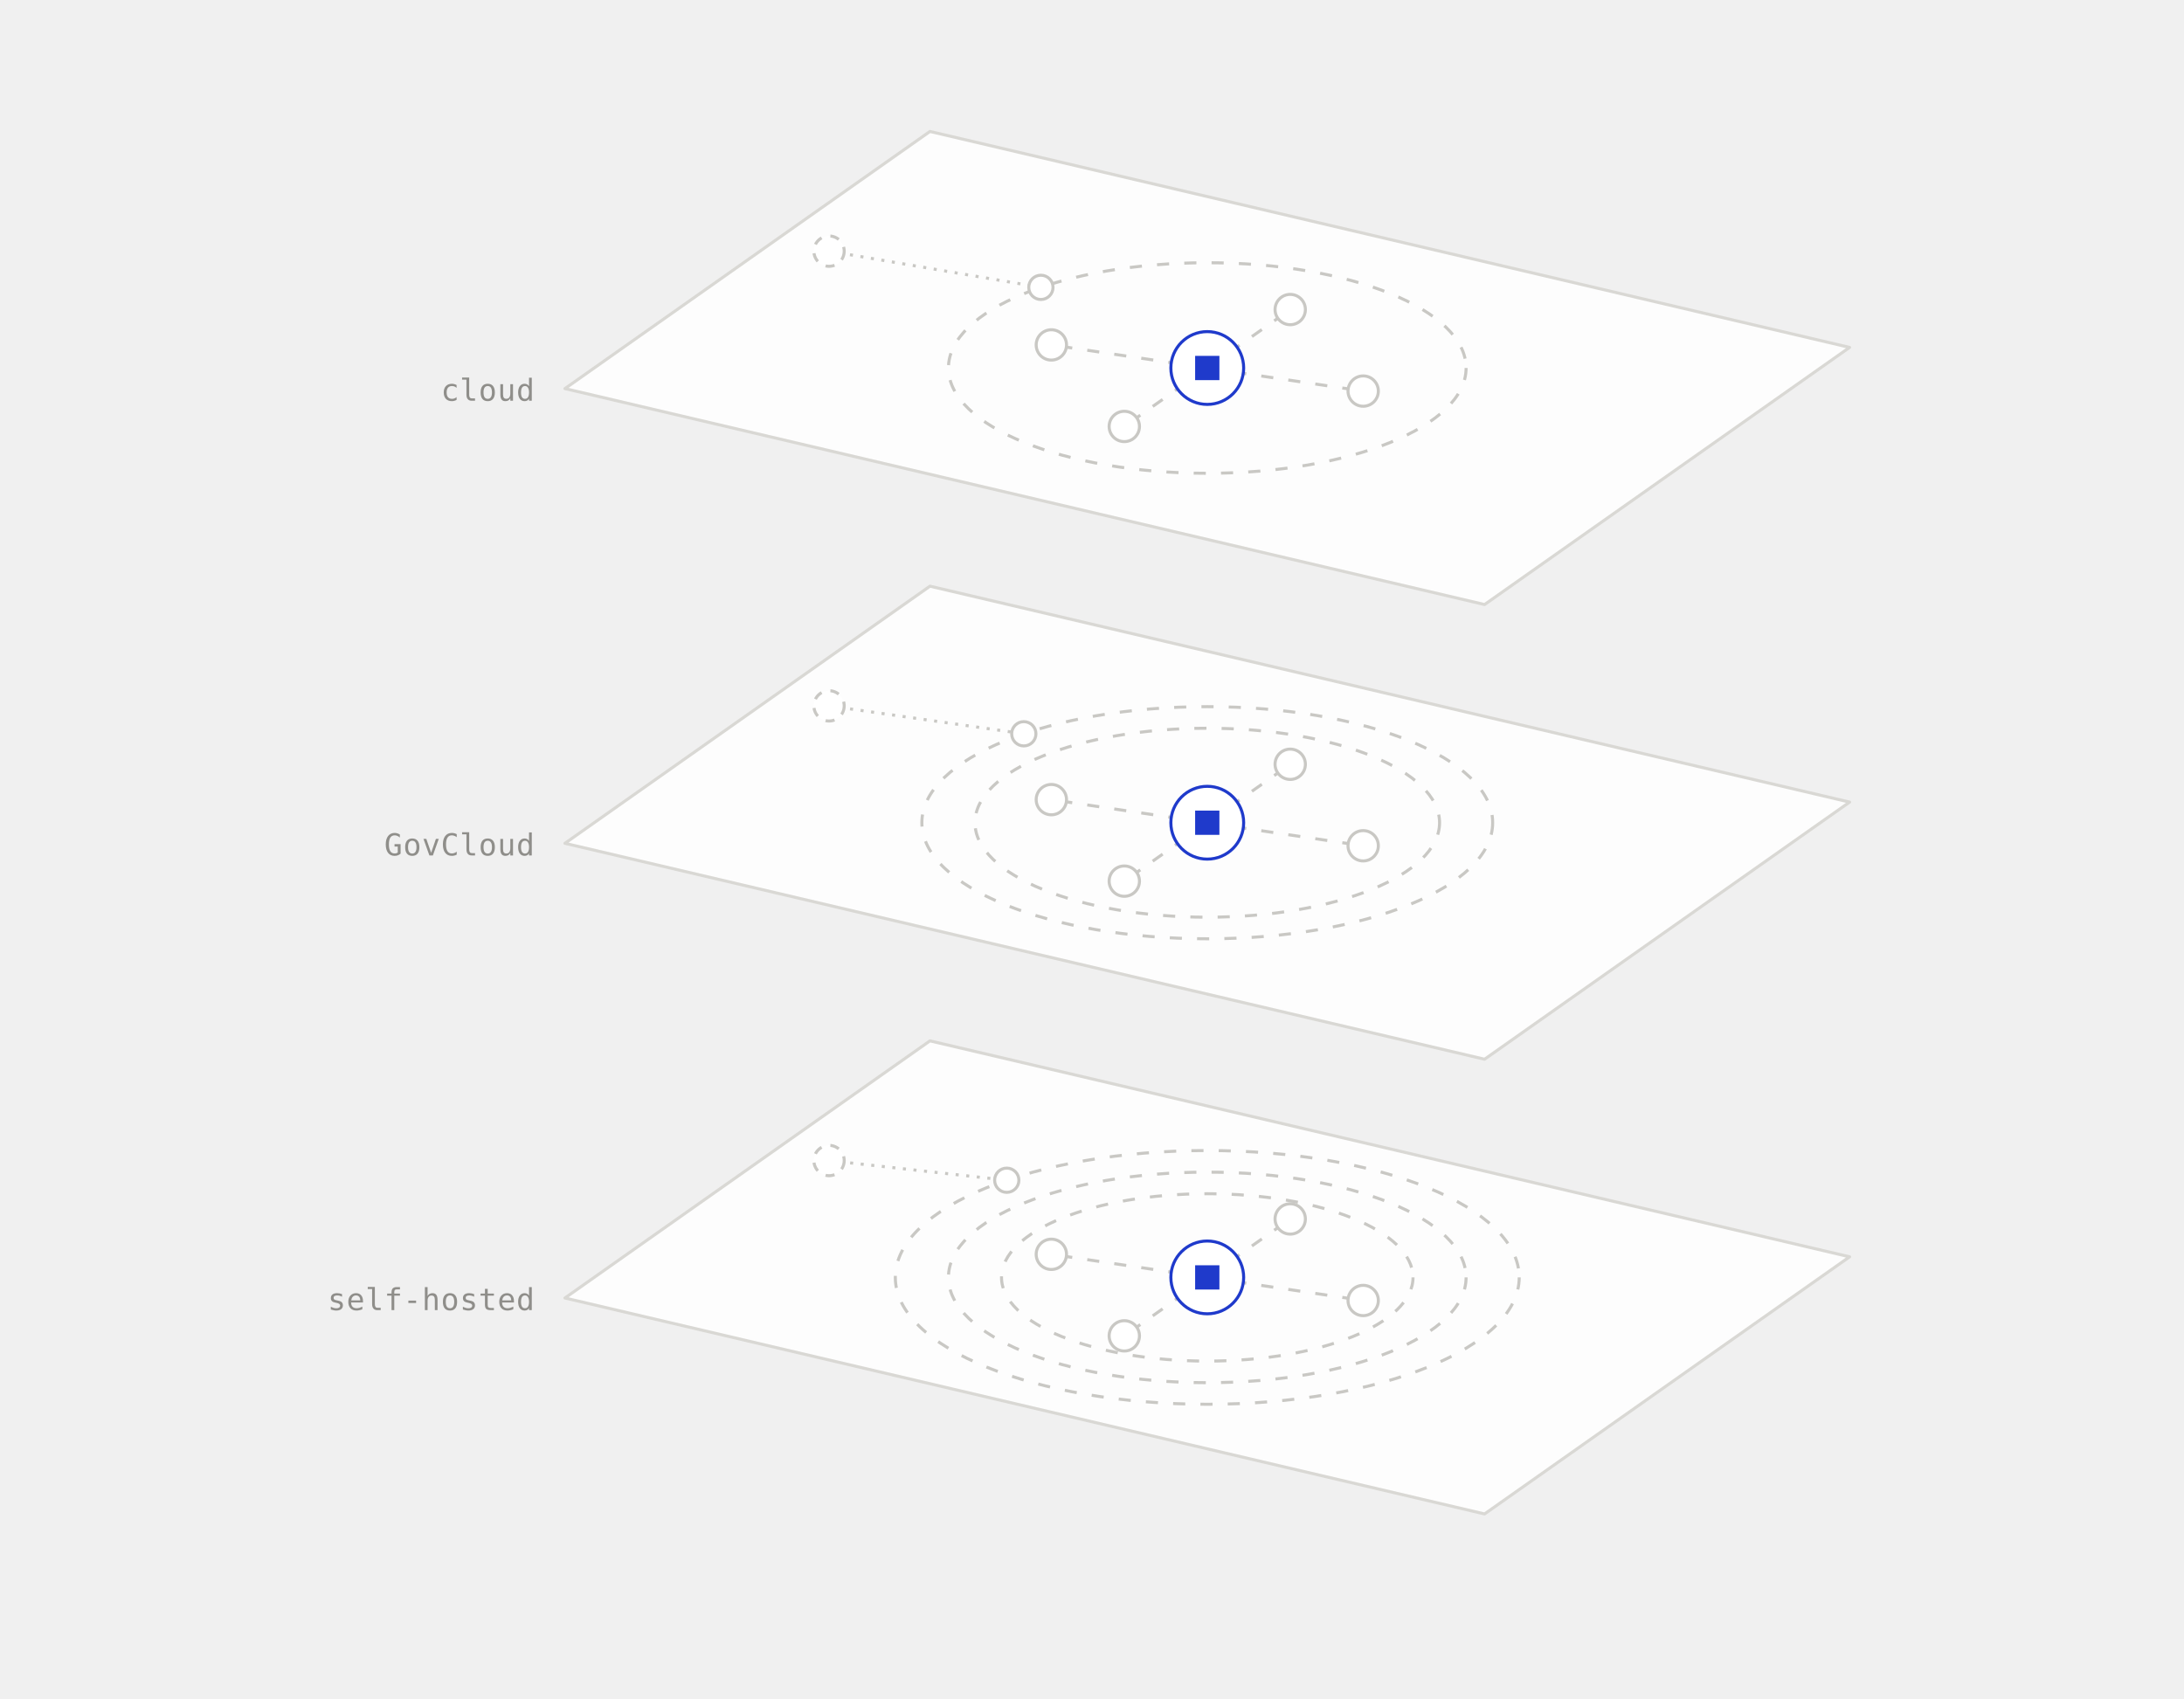
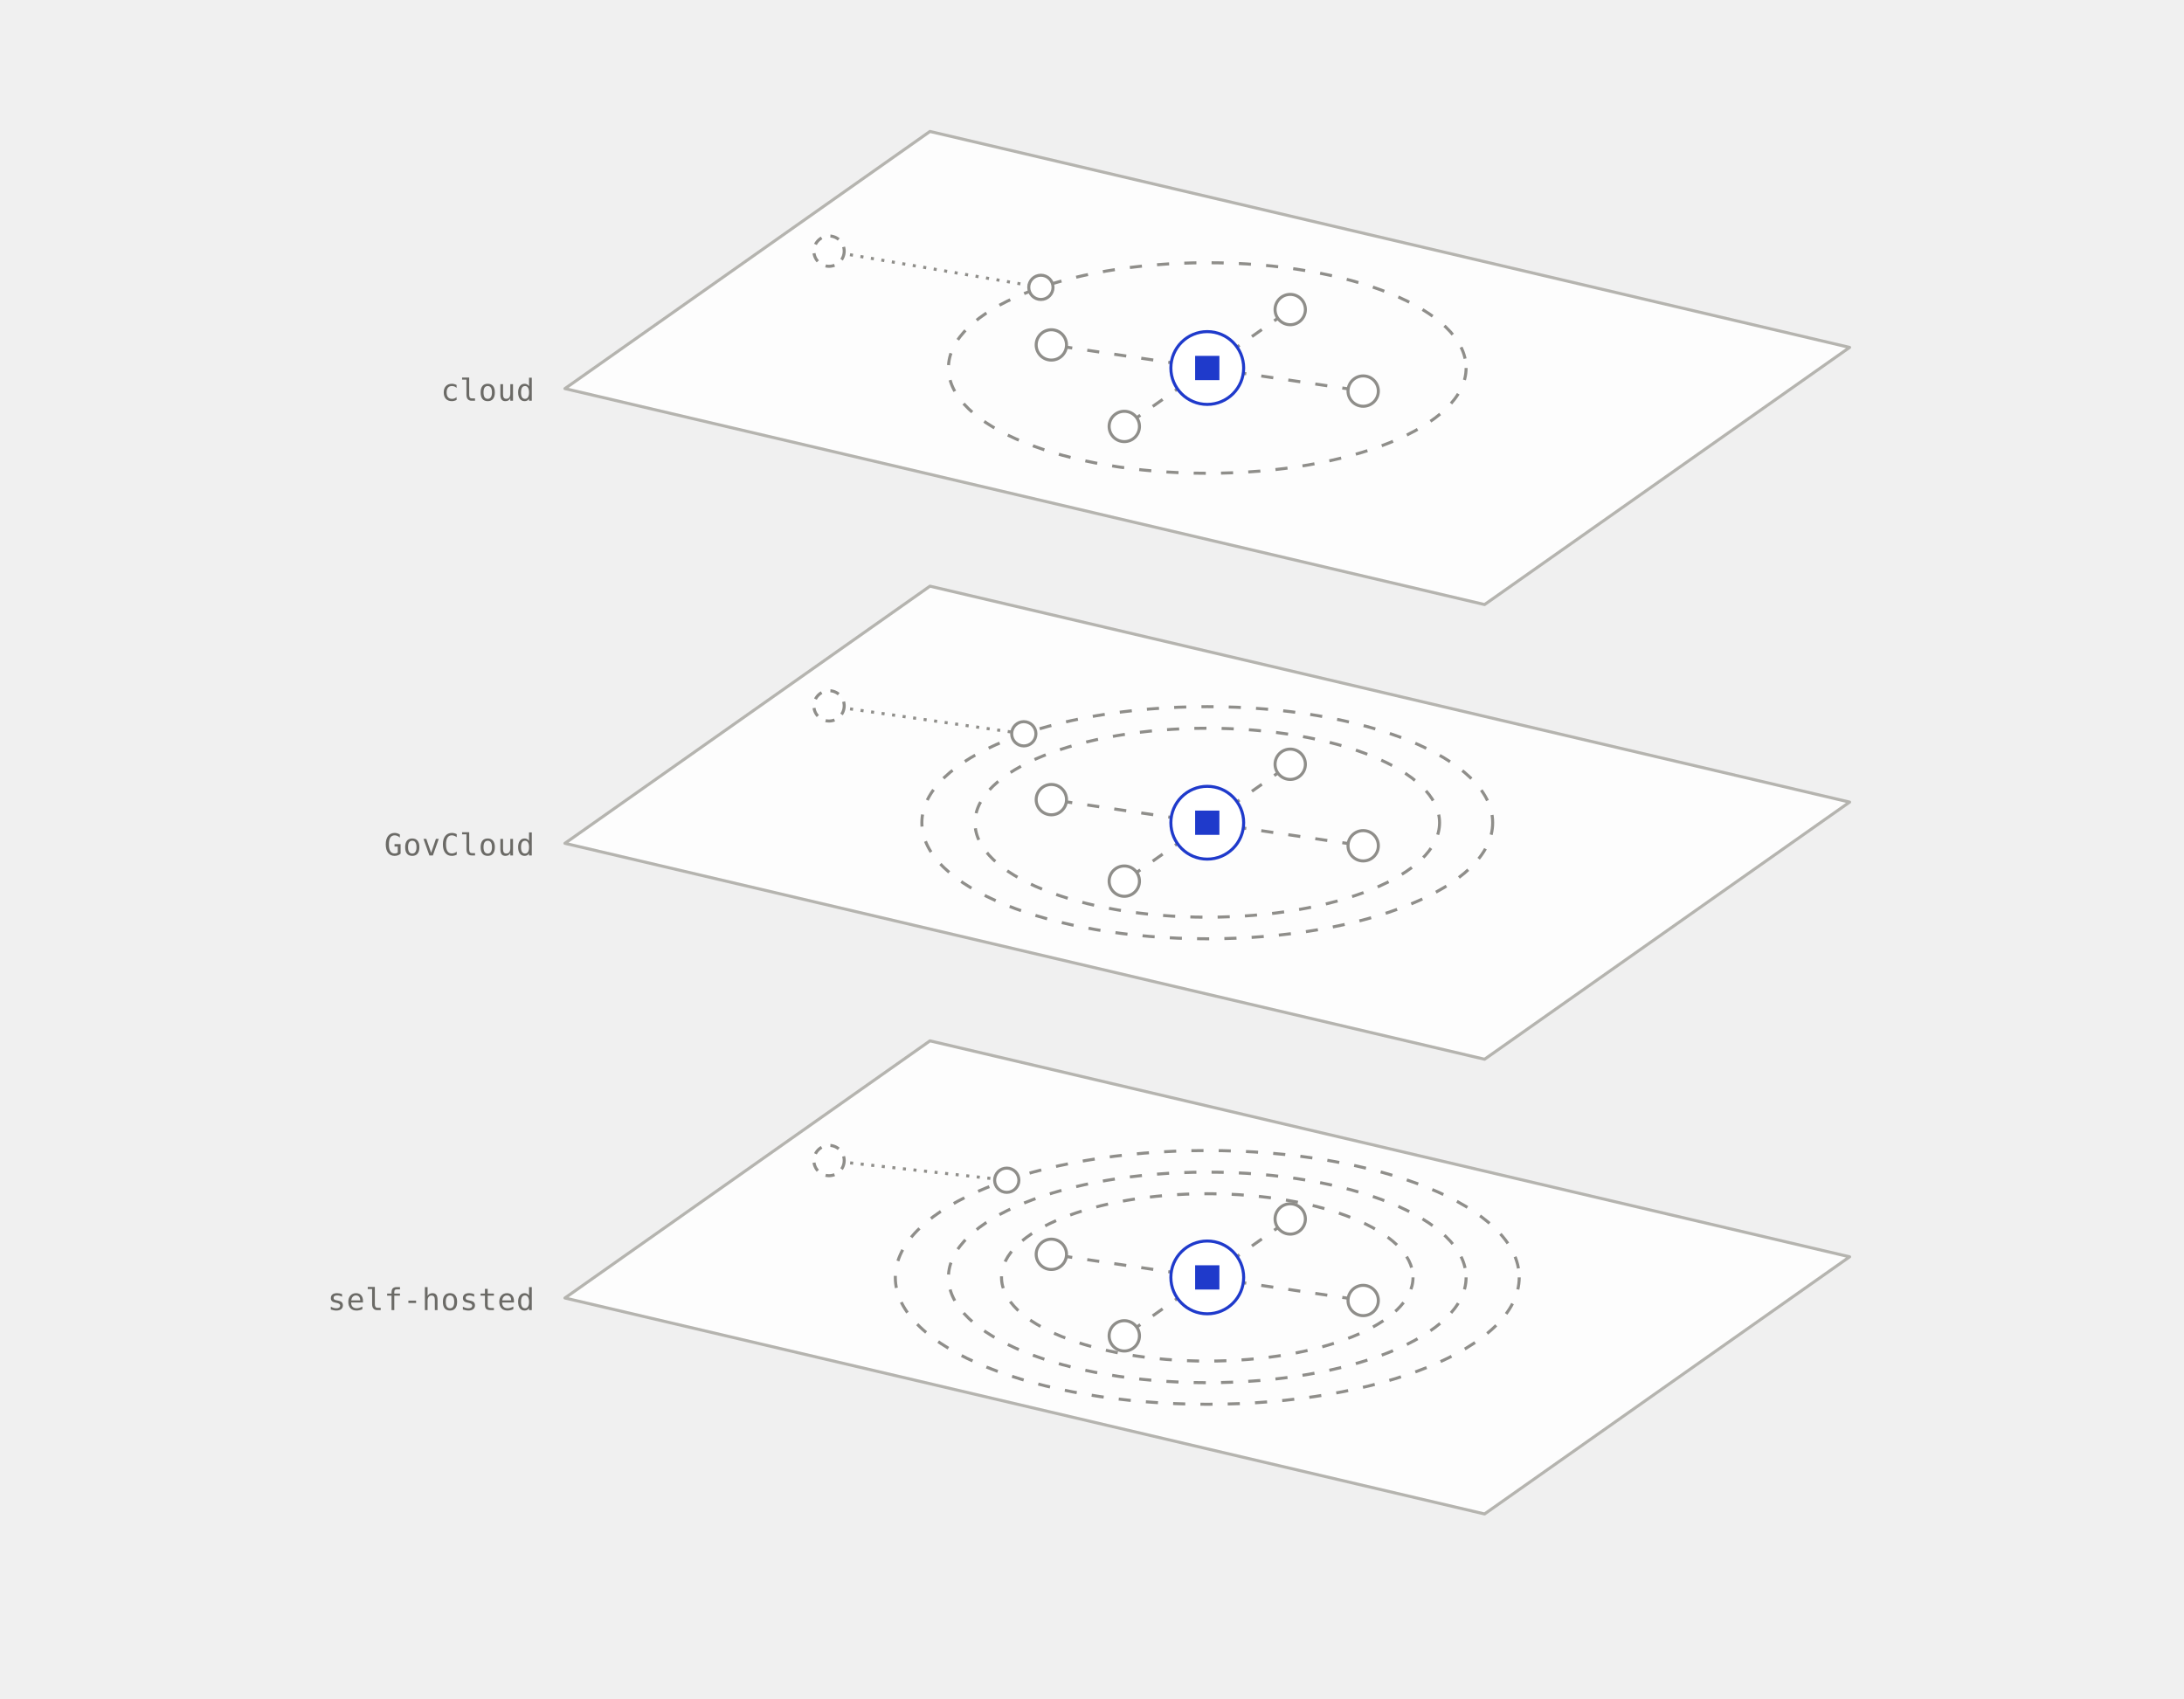
<svg xmlns="http://www.w3.org/2000/svg" width="720" height="560" viewBox="0 0 720 560" fill="none" role="img">
  <g transform="translate(398 421.16)">
-     <path d="M-91.42 -77.99L211.76 -6.79L91.42 77.99L-211.76 6.79Z" fill="#FFFFFF" fill-opacity="0.86" stroke="#D9D8D4" stroke-width="1" stroke-linejoin="round" />
-     <ellipse cx="0" cy="0" rx="67.83" ry="27.59" fill="none" stroke="#C9C8C4" stroke-width="1" stroke-dasharray="4 5" />
-     <ellipse cx="0" cy="0" rx="85.33" ry="34.71" transform="rotate(0 0 0)" fill="none" stroke="#C9C8C4" stroke-width="1" stroke-dasharray="4 5" />
-     <ellipse cx="0" cy="0" rx="102.84" ry="41.83" fill="none" stroke="#C9C8C4" stroke-width="1" stroke-dasharray="4 5" />
-     <path d="M-124.69 -38.53L-66.1 -32.04" fill="none" stroke="#C9C8C4" stroke-width="1" stroke-dasharray="1 2.5" stroke-linejoin="round" />
-     <path d="M0 0L27.35 -19.27" fill="none" stroke="#C9C8C4" stroke-width="1" stroke-dasharray="4 5" stroke-linejoin="round" />
-     <path d="M0 0L51.4 7.61" fill="none" stroke="#C9C8C4" stroke-width="1" stroke-dasharray="4 5" stroke-linejoin="round" />
-     <path d="M0 0L-27.35 19.27" fill="none" stroke="#C9C8C4" stroke-width="1" stroke-dasharray="4 5" stroke-linejoin="round" />
-     <path d="M0 0L-51.4 -7.61" fill="none" stroke="#C9C8C4" stroke-width="1" stroke-dasharray="4 5" stroke-linejoin="round" />
-     <circle cx="-124.69" cy="-38.53" r="5" fill="#FFFFFF" stroke="#C9C8C4" stroke-width="1" stroke-dasharray="3 3" />
-     <circle cx="-66.1" cy="-32.04" r="4" fill="#FFFFFF" stroke="#C9C8C4" stroke-width="1" />
-     <circle cx="27.35" cy="-19.27" r="5" fill="#FFFFFF" stroke="#C9C8C4" stroke-width="1" />
-     <circle cx="-51.4" cy="-7.61" r="5" fill="#FFFFFF" stroke="#C9C8C4" stroke-width="1" />
+     <path d="M-91.42 -77.99L211.76 -6.79L91.42 77.99L-211.76 6.79Z" fill="#FFFFFF" fill-opacity="0.86" stroke="#B5B4AF" stroke-width="1" stroke-linejoin="round" />
+     <ellipse cx="0" cy="0" rx="67.83" ry="27.59" fill="none" stroke="#8F8E8A" stroke-width="1" stroke-dasharray="4 5" />
+     <ellipse cx="0" cy="0" rx="85.33" ry="34.71" transform="rotate(0 0 0)" fill="none" stroke="#8F8E8A" stroke-width="1" stroke-dasharray="4 5" />
+     <ellipse cx="0" cy="0" rx="102.84" ry="41.83" fill="none" stroke="#8F8E8A" stroke-width="1" stroke-dasharray="4 5" />
+     <path d="M-124.69 -38.53L-66.1 -32.04" fill="none" stroke="#8F8E8A" stroke-width="1" stroke-dasharray="1 2.5" stroke-linejoin="round" />
+     <path d="M0 0L27.35 -19.27" fill="none" stroke="#8F8E8A" stroke-width="1" stroke-dasharray="4 5" stroke-linejoin="round" />
+     <path d="M0 0L51.4 7.61" fill="none" stroke="#8F8E8A" stroke-width="1" stroke-dasharray="4 5" stroke-linejoin="round" />
+     <path d="M0 0L-27.35 19.27" fill="none" stroke="#8F8E8A" stroke-width="1" stroke-dasharray="4 5" stroke-linejoin="round" />
+     <path d="M0 0L-51.4 -7.61" fill="none" stroke="#8F8E8A" stroke-width="1" stroke-dasharray="4 5" stroke-linejoin="round" />
+     <circle cx="-124.69" cy="-38.53" r="5" fill="#FFFFFF" stroke="#8F8E8A" stroke-width="1" stroke-dasharray="3 3" />
+     <circle cx="-66.1" cy="-32.04" r="4" fill="#FFFFFF" stroke="#8F8E8A" stroke-width="1" />
+     <circle cx="27.35" cy="-19.27" r="5" fill="#FFFFFF" stroke="#8F8E8A" stroke-width="1" />
+     <circle cx="-51.4" cy="-7.61" r="5" fill="#FFFFFF" stroke="#8F8E8A" stroke-width="1" />
    <circle cx="0" cy="0" r="12" fill="#FFFFFF" stroke="#1F3ACB" stroke-width="1" />
    <rect x="-4" y="-4" width="8" height="8" fill="#1F3ACB" />
-     <circle cx="51.4" cy="7.61" r="5" fill="#FFFFFF" stroke="#C9C8C4" stroke-width="1" />
-     <circle cx="-27.35" cy="19.27" r="5" fill="#FFFFFF" stroke="#C9C8C4" stroke-width="1" />
-     <text x="-221.76" y="10.79" fill="#8F8E8A" font-family="'Commit Mono', 'IBM Plex Mono', ui-monospace, SFMono-Regular, Menlo, monospace" font-size="10" text-anchor="end" letter-spacing="0.2">self-hosted</text>
-     <path d="M-91.42 -227.9L211.76 -156.71L91.42 -71.93L-211.76 -143.12Z" fill="#FFFFFF" fill-opacity="0.86" stroke="#D9D8D4" stroke-width="1" stroke-linejoin="round" />
-     <ellipse cx="0" cy="-149.91" rx="76.58" ry="31.15" fill="none" stroke="#C9C8C4" stroke-width="1" stroke-dasharray="4 5" />
-     <ellipse cx="0" cy="-149.91" rx="94.09" ry="38.27" fill="none" stroke="#C9C8C4" stroke-width="1" stroke-dasharray="4 5" />
-     <path d="M-124.69 -188.44L-60.48 -179.23" fill="none" stroke="#C9C8C4" stroke-width="1" stroke-dasharray="1 2.5" stroke-linejoin="round" />
-     <path d="M0 -149.91L27.35 -169.18" fill="none" stroke="#C9C8C4" stroke-width="1" stroke-dasharray="4 5" stroke-linejoin="round" />
-     <path d="M0 -149.91L51.4 -142.31" fill="none" stroke="#C9C8C4" stroke-width="1" stroke-dasharray="4 5" stroke-linejoin="round" />
-     <path d="M0 -149.91L-27.35 -130.65" fill="none" stroke="#C9C8C4" stroke-width="1" stroke-dasharray="4 5" stroke-linejoin="round" />
-     <path d="M0 -149.91L-51.4 -157.52" fill="none" stroke="#C9C8C4" stroke-width="1" stroke-dasharray="4 5" stroke-linejoin="round" />
-     <circle cx="-124.69" cy="-188.44" r="5" fill="#FFFFFF" stroke="#C9C8C4" stroke-width="1" stroke-dasharray="3 3" />
-     <circle cx="-60.48" cy="-179.23" r="4" fill="#FFFFFF" stroke="#C9C8C4" stroke-width="1" />
-     <circle cx="27.35" cy="-169.18" r="5" fill="#FFFFFF" stroke="#C9C8C4" stroke-width="1" />
-     <circle cx="-51.4" cy="-157.52" r="5" fill="#FFFFFF" stroke="#C9C8C4" stroke-width="1" />
+     <circle cx="51.4" cy="7.61" r="5" fill="#FFFFFF" stroke="#8F8E8A" stroke-width="1" />
+     <circle cx="-27.35" cy="19.27" r="5" fill="#FFFFFF" stroke="#8F8E8A" stroke-width="1" />
+     <text x="-221.76" y="10.79" fill="#6B6A66" font-family="'Commit Mono', 'IBM Plex Mono', ui-monospace, SFMono-Regular, Menlo, monospace" font-size="10" text-anchor="end" letter-spacing="0.2">self-hosted</text>
+     <path d="M-91.42 -227.9L211.76 -156.71L91.42 -71.93L-211.76 -143.12Z" fill="#FFFFFF" fill-opacity="0.86" stroke="#B5B4AF" stroke-width="1" stroke-linejoin="round" />
+     <ellipse cx="0" cy="-149.91" rx="76.58" ry="31.15" fill="none" stroke="#8F8E8A" stroke-width="1" stroke-dasharray="4 5" />
+     <ellipse cx="0" cy="-149.91" rx="94.09" ry="38.27" fill="none" stroke="#8F8E8A" stroke-width="1" stroke-dasharray="4 5" />
+     <path d="M-124.69 -188.44L-60.48 -179.23" fill="none" stroke="#8F8E8A" stroke-width="1" stroke-dasharray="1 2.5" stroke-linejoin="round" />
+     <path d="M0 -149.91L27.35 -169.18" fill="none" stroke="#8F8E8A" stroke-width="1" stroke-dasharray="4 5" stroke-linejoin="round" />
+     <path d="M0 -149.91L51.4 -142.31" fill="none" stroke="#8F8E8A" stroke-width="1" stroke-dasharray="4 5" stroke-linejoin="round" />
+     <path d="M0 -149.91L-27.35 -130.65" fill="none" stroke="#8F8E8A" stroke-width="1" stroke-dasharray="4 5" stroke-linejoin="round" />
+     <path d="M0 -149.91L-51.4 -157.52" fill="none" stroke="#8F8E8A" stroke-width="1" stroke-dasharray="4 5" stroke-linejoin="round" />
+     <circle cx="-124.69" cy="-188.44" r="5" fill="#FFFFFF" stroke="#8F8E8A" stroke-width="1" stroke-dasharray="3 3" />
+     <circle cx="-60.48" cy="-179.23" r="4" fill="#FFFFFF" stroke="#8F8E8A" stroke-width="1" />
+     <circle cx="27.35" cy="-169.18" r="5" fill="#FFFFFF" stroke="#8F8E8A" stroke-width="1" />
+     <circle cx="-51.4" cy="-157.52" r="5" fill="#FFFFFF" stroke="#8F8E8A" stroke-width="1" />
    <circle cx="0" cy="-149.91" r="12" fill="#FFFFFF" stroke="#1F3ACB" stroke-width="1" />
    <rect x="-4" y="-153.91" width="8" height="8" fill="#1F3ACB" />
-     <circle cx="51.4" cy="-142.31" r="5" fill="#FFFFFF" stroke="#C9C8C4" stroke-width="1" />
-     <circle cx="-27.35" cy="-130.65" r="5" fill="#FFFFFF" stroke="#C9C8C4" stroke-width="1" />
-     <text x="-221.76" y="-139.12" fill="#8F8E8A" font-family="'Commit Mono', 'IBM Plex Mono', ui-monospace, SFMono-Regular, Menlo, monospace" font-size="10" text-anchor="end" letter-spacing="0.2">GovCloud</text>
-     <path d="M-91.42 -377.82L211.76 -306.62L91.42 -221.84L-211.76 -293.04Z" fill="#FFFFFF" fill-opacity="0.86" stroke="#D9D8D4" stroke-width="1" stroke-linejoin="round" />
-     <ellipse cx="0" cy="-299.83" rx="85.33" ry="34.71" transform="rotate(0 0 -299.83)" fill="none" stroke="#C9C8C4" stroke-width="1" stroke-dasharray="4 5" />
-     <path d="M-124.69 -338.36L-54.85 -326.42" fill="none" stroke="#C9C8C4" stroke-width="1" stroke-dasharray="1 2.5" stroke-linejoin="round" />
-     <path d="M0 -299.83L27.35 -319.1" fill="none" stroke="#C9C8C4" stroke-width="1" stroke-dasharray="4 5" stroke-linejoin="round" />
-     <path d="M0 -299.83L51.4 -292.22" fill="none" stroke="#C9C8C4" stroke-width="1" stroke-dasharray="4 5" stroke-linejoin="round" />
-     <path d="M0 -299.83L-27.35 -280.56" fill="none" stroke="#C9C8C4" stroke-width="1" stroke-dasharray="4 5" stroke-linejoin="round" />
-     <path d="M0 -299.83L-51.4 -307.44" fill="none" stroke="#C9C8C4" stroke-width="1" stroke-dasharray="4 5" stroke-linejoin="round" />
-     <circle cx="-124.69" cy="-338.36" r="5" fill="#FFFFFF" stroke="#C9C8C4" stroke-width="1" stroke-dasharray="3 3" />
-     <circle cx="-54.85" cy="-326.42" r="4" fill="#FFFFFF" stroke="#C9C8C4" stroke-width="1" />
-     <circle cx="27.35" cy="-319.1" r="5" fill="#FFFFFF" stroke="#C9C8C4" stroke-width="1" />
-     <circle cx="-51.4" cy="-307.44" r="5" fill="#FFFFFF" stroke="#C9C8C4" stroke-width="1" />
+     <circle cx="51.4" cy="-142.31" r="5" fill="#FFFFFF" stroke="#8F8E8A" stroke-width="1" />
+     <circle cx="-27.35" cy="-130.65" r="5" fill="#FFFFFF" stroke="#8F8E8A" stroke-width="1" />
+     <text x="-221.76" y="-139.12" fill="#6B6A66" font-family="'Commit Mono', 'IBM Plex Mono', ui-monospace, SFMono-Regular, Menlo, monospace" font-size="10" text-anchor="end" letter-spacing="0.2">GovCloud</text>
+     <path d="M-91.42 -377.82L211.76 -306.62L91.42 -221.84L-211.76 -293.04Z" fill="#FFFFFF" fill-opacity="0.86" stroke="#B5B4AF" stroke-width="1" stroke-linejoin="round" />
+     <ellipse cx="0" cy="-299.83" rx="85.33" ry="34.71" transform="rotate(0 0 -299.83)" fill="none" stroke="#8F8E8A" stroke-width="1" stroke-dasharray="4 5" />
+     <path d="M-124.69 -338.36L-54.85 -326.42" fill="none" stroke="#8F8E8A" stroke-width="1" stroke-dasharray="1 2.5" stroke-linejoin="round" />
+     <path d="M0 -299.83L27.35 -319.1" fill="none" stroke="#8F8E8A" stroke-width="1" stroke-dasharray="4 5" stroke-linejoin="round" />
+     <path d="M0 -299.83L51.4 -292.22" fill="none" stroke="#8F8E8A" stroke-width="1" stroke-dasharray="4 5" stroke-linejoin="round" />
+     <path d="M0 -299.83L-27.35 -280.56" fill="none" stroke="#8F8E8A" stroke-width="1" stroke-dasharray="4 5" stroke-linejoin="round" />
+     <path d="M0 -299.83L-51.4 -307.44" fill="none" stroke="#8F8E8A" stroke-width="1" stroke-dasharray="4 5" stroke-linejoin="round" />
+     <circle cx="-124.69" cy="-338.36" r="5" fill="#FFFFFF" stroke="#8F8E8A" stroke-width="1" stroke-dasharray="3 3" />
+     <circle cx="-54.85" cy="-326.42" r="4" fill="#FFFFFF" stroke="#8F8E8A" stroke-width="1" />
+     <circle cx="27.35" cy="-319.1" r="5" fill="#FFFFFF" stroke="#8F8E8A" stroke-width="1" />
+     <circle cx="-51.4" cy="-307.44" r="5" fill="#FFFFFF" stroke="#8F8E8A" stroke-width="1" />
    <circle cx="0" cy="-299.83" r="12" fill="#FFFFFF" stroke="#1F3ACB" stroke-width="1" />
    <rect x="-4" y="-303.83" width="8" height="8" fill="#1F3ACB" />
-     <circle cx="51.4" cy="-292.22" r="5" fill="#FFFFFF" stroke="#C9C8C4" stroke-width="1" />
-     <circle cx="-27.35" cy="-280.56" r="5" fill="#FFFFFF" stroke="#C9C8C4" stroke-width="1" />
-     <text x="-221.76" y="-289.04" fill="#8F8E8A" font-family="'Commit Mono', 'IBM Plex Mono', ui-monospace, SFMono-Regular, Menlo, monospace" font-size="10" text-anchor="end" letter-spacing="0.2">cloud</text>
+     <circle cx="51.4" cy="-292.22" r="5" fill="#FFFFFF" stroke="#8F8E8A" stroke-width="1" />
+     <circle cx="-27.35" cy="-280.56" r="5" fill="#FFFFFF" stroke="#8F8E8A" stroke-width="1" />
+     <text x="-221.76" y="-289.04" fill="#6B6A66" font-family="'Commit Mono', 'IBM Plex Mono', ui-monospace, SFMono-Regular, Menlo, monospace" font-size="10" text-anchor="end" letter-spacing="0.2">cloud</text>
  </g>
</svg>
